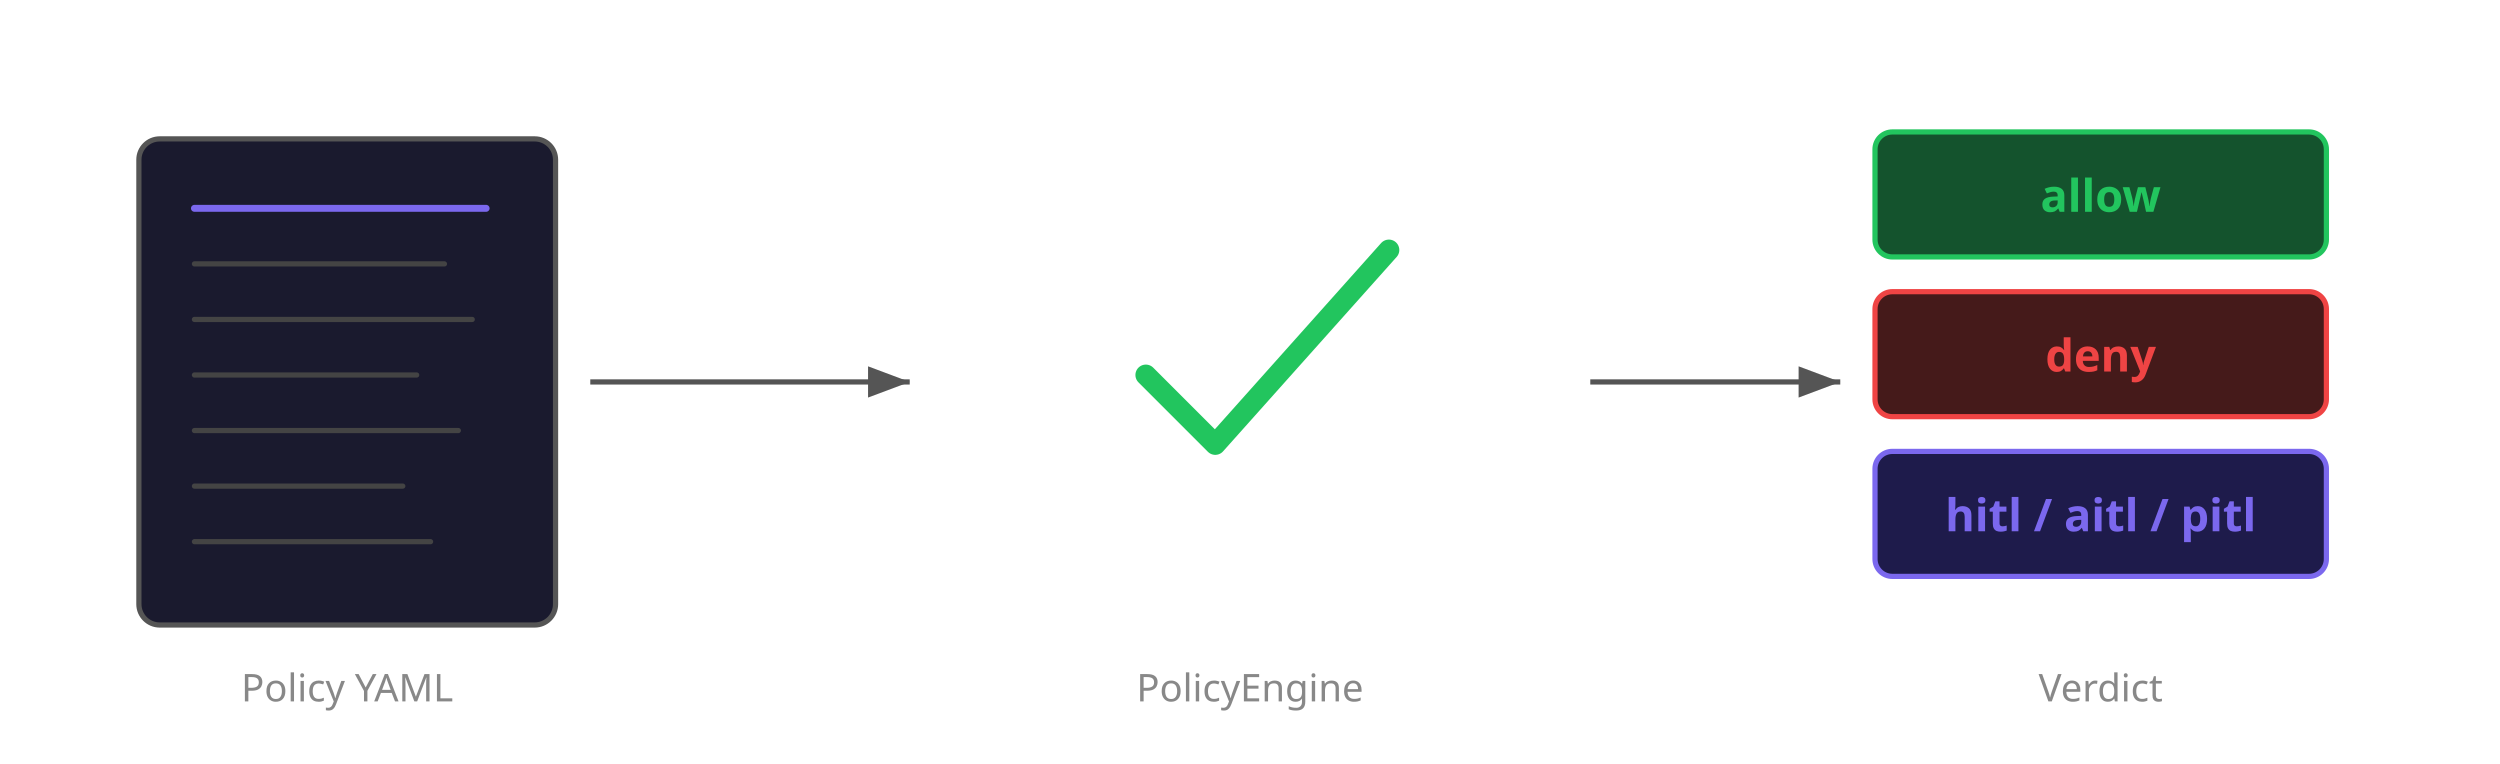
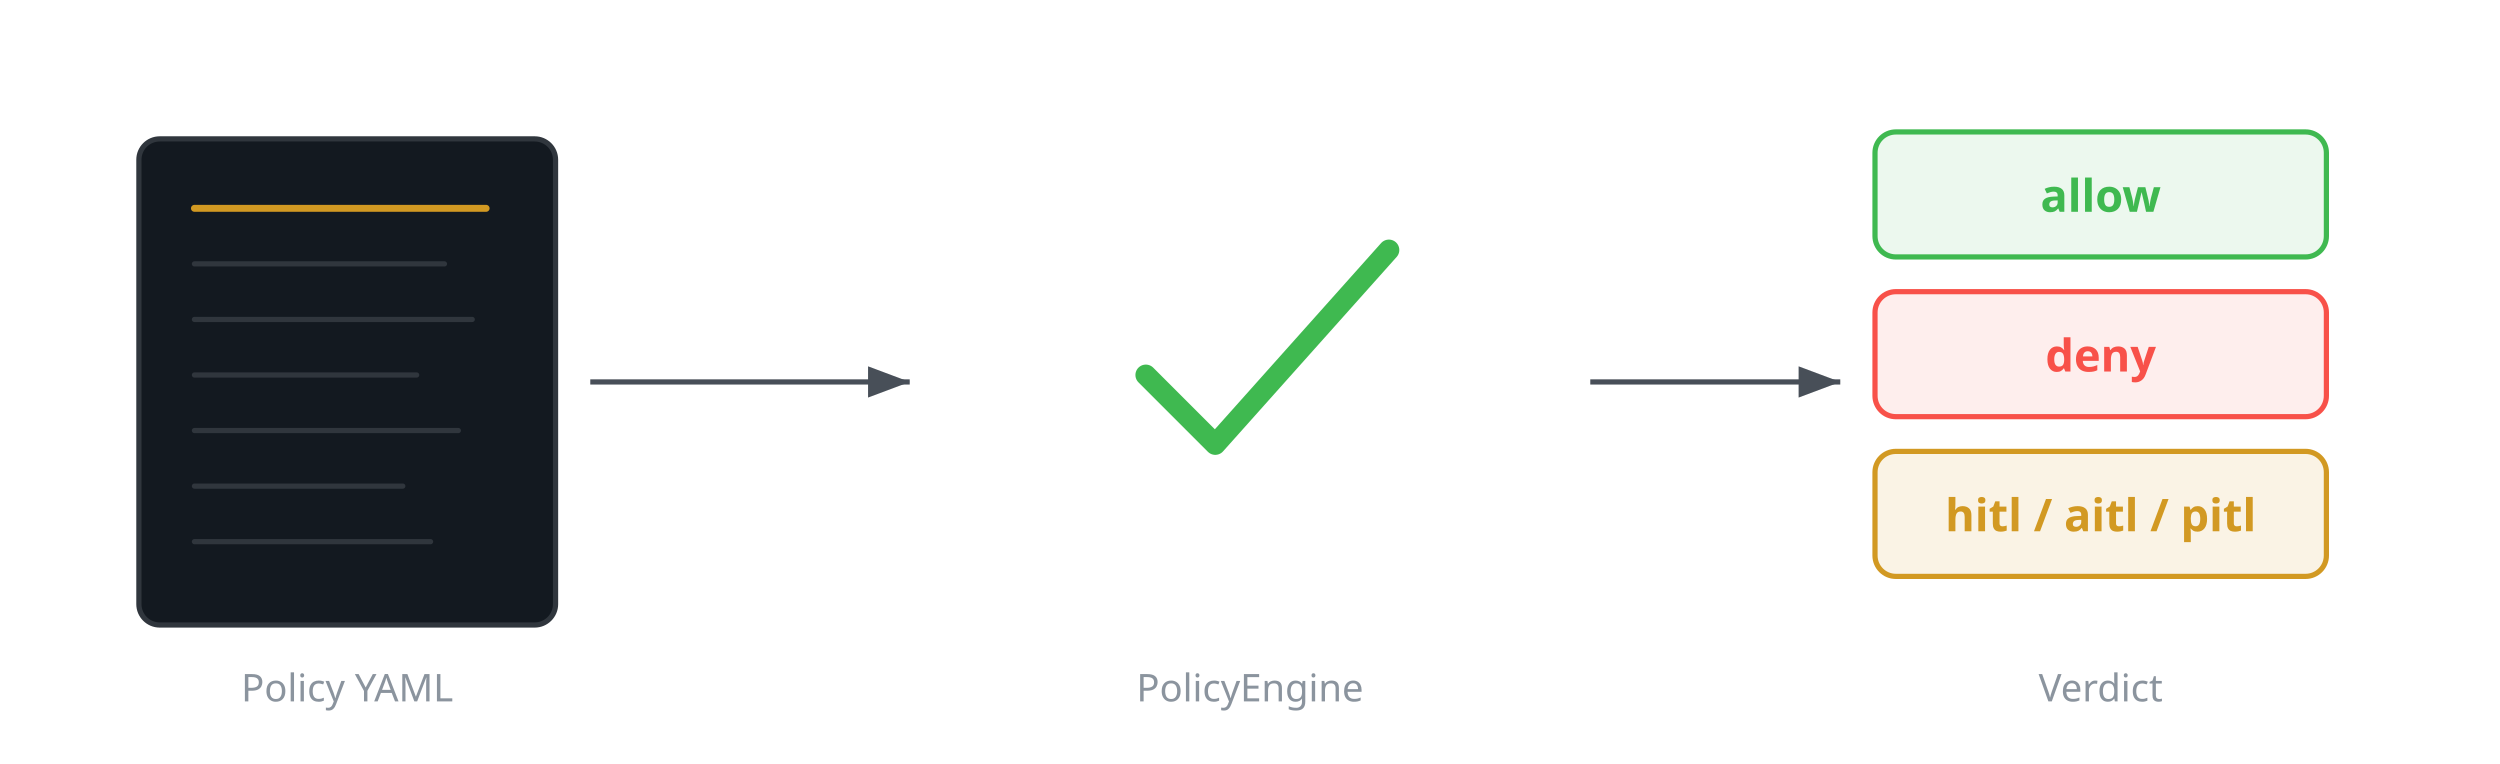
<svg xmlns="http://www.w3.org/2000/svg" viewBox="0 0 720 220" fill="none" style="width:100%;max-width:720px;margin:0 auto;display:block">
-   <polyline points="330,108 350,128 400,72" stroke="#22c55e" stroke-width="6" fill="none" stroke-linecap="round" stroke-linejoin="round" />
-   <rect x="40" y="40" width="120" height="140" rx="6" fill="#1a1a2e" stroke="#555" stroke-width="1.5" />
-   <line x1="56" y1="60" x2="140" y2="60" stroke="#7b68ee" stroke-width="2" stroke-linecap="round" />
-   <line x1="56" y1="76" x2="128" y2="76" stroke="#444" stroke-width="1.5" stroke-linecap="round" />
-   <line x1="56" y1="92" x2="136" y2="92" stroke="#444" stroke-width="1.5" stroke-linecap="round" />
-   <line x1="56" y1="108" x2="120" y2="108" stroke="#444" stroke-width="1.5" stroke-linecap="round" />
-   <line x1="56" y1="124" x2="132" y2="124" stroke="#444" stroke-width="1.5" stroke-linecap="round" />
-   <line x1="56" y1="140" x2="116" y2="140" stroke="#444" stroke-width="1.5" stroke-linecap="round" />
-   <line x1="56" y1="156" x2="124" y2="156" stroke="#444" stroke-width="1.5" stroke-linecap="round" />
-   <text x="100" y="202" text-anchor="middle" fill="#888" font-family="system-ui,sans-serif" font-size="11">Policy YAML</text>
-   <line x1="170" y1="110" x2="262" y2="110" stroke="#555" stroke-width="1.5" marker-end="url(#arrowhead)" />
-   <line x1="458" y1="110" x2="530" y2="110" stroke="#555" stroke-width="1.5" marker-end="url(#arrowhead)" />
-   <rect x="540" y="38" width="130" height="36" rx="5" fill="#14532d" stroke="#22c55e" stroke-width="1.5" />
-   <text x="605" y="61" text-anchor="middle" fill="#22c55e" font-family="system-ui,sans-serif" font-size="13" font-weight="600">allow</text>
-   <rect x="540" y="84" width="130" height="36" rx="5" fill="#451a1a" stroke="#ef4444" stroke-width="1.5" />
-   <text x="605" y="107" text-anchor="middle" fill="#ef4444" font-family="system-ui,sans-serif" font-size="13" font-weight="600">deny</text>
-   <rect x="540" y="130" width="130" height="36" rx="5" fill="#1e1b4b" stroke="#7b68ee" stroke-width="1.5" />
-   <text x="605" y="153" text-anchor="middle" fill="#7b68ee" font-family="system-ui,sans-serif" font-size="13" font-weight="600">hitl / aitl / pitl</text>
-   <text x="605" y="202" text-anchor="middle" fill="#888" font-family="system-ui,sans-serif" font-size="11">Verdict</text>
-   <text x="360" y="202" text-anchor="middle" fill="#888" font-family="system-ui,sans-serif" font-size="11">PolicyEngine</text>
+   <polyline points="330,108 350,128 400,72" stroke="#3FB950" stroke-width="6" fill="none" stroke-linecap="round" stroke-linejoin="round" />
+   <rect x="40" y="40" width="120" height="140" rx="6" fill="#131920" stroke="#30363D" stroke-width="1.5" />
+   <line x1="56" y1="60" x2="140" y2="60" stroke="#D29922" stroke-width="2" stroke-linecap="round" />
+   <line x1="56" y1="76" x2="128" y2="76" stroke="#30363D" stroke-width="1.5" stroke-linecap="round" />
+   <line x1="56" y1="92" x2="136" y2="92" stroke="#30363D" stroke-width="1.5" stroke-linecap="round" />
+   <line x1="56" y1="108" x2="120" y2="108" stroke="#30363D" stroke-width="1.5" stroke-linecap="round" />
+   <line x1="56" y1="124" x2="132" y2="124" stroke="#30363D" stroke-width="1.5" stroke-linecap="round" />
+   <line x1="56" y1="140" x2="116" y2="140" stroke="#30363D" stroke-width="1.5" stroke-linecap="round" />
+   <line x1="56" y1="156" x2="124" y2="156" stroke="#30363D" stroke-width="1.5" stroke-linecap="round" />
+   <text x="100" y="202" text-anchor="middle" fill="#8B949E" font-family="system-ui,sans-serif" font-size="11">Policy YAML</text>
+   <line x1="170" y1="110" x2="262" y2="110" stroke="#484F58" stroke-width="1.5" marker-end="url(#arrowhead)" />
+   <line x1="458" y1="110" x2="530" y2="110" stroke="#484F58" stroke-width="1.5" marker-end="url(#arrowhead)" />
+   <rect x="540" y="38" width="130" height="36" rx="6" fill="rgba(63,185,80,0.10)" stroke="#3FB950" stroke-width="1.5" />
+   <text x="605" y="61" text-anchor="middle" fill="#3FB950" font-family="system-ui,sans-serif" font-size="13" font-weight="600">allow</text>
+   <rect x="540" y="84" width="130" height="36" rx="6" fill="rgba(248,81,73,0.10)" stroke="#F85149" stroke-width="1.5" />
+   <text x="605" y="107" text-anchor="middle" fill="#F85149" font-family="system-ui,sans-serif" font-size="13" font-weight="600">deny</text>
+   <rect x="540" y="130" width="130" height="36" rx="6" fill="rgba(210,153,34,0.12)" stroke="#D29922" stroke-width="1.5" />
+   <text x="605" y="153" text-anchor="middle" fill="#D29922" font-family="system-ui,sans-serif" font-size="13" font-weight="600">hitl / aitl / pitl</text>
+   <text x="605" y="202" text-anchor="middle" fill="#8B949E" font-family="system-ui,sans-serif" font-size="11">Verdict</text>
+   <text x="360" y="202" text-anchor="middle" fill="#8B949E" font-family="system-ui,sans-serif" font-size="11">PolicyEngine</text>
  <defs>
    <marker id="arrowhead" markerWidth="8" markerHeight="6" refX="8" refY="3" orient="auto">
-       <polygon points="0 0, 8 3, 0 6" fill="#555" />
+       <polygon points="0 0, 8 3, 0 6" fill="#484F58" />
    </marker>
  </defs>
</svg>
